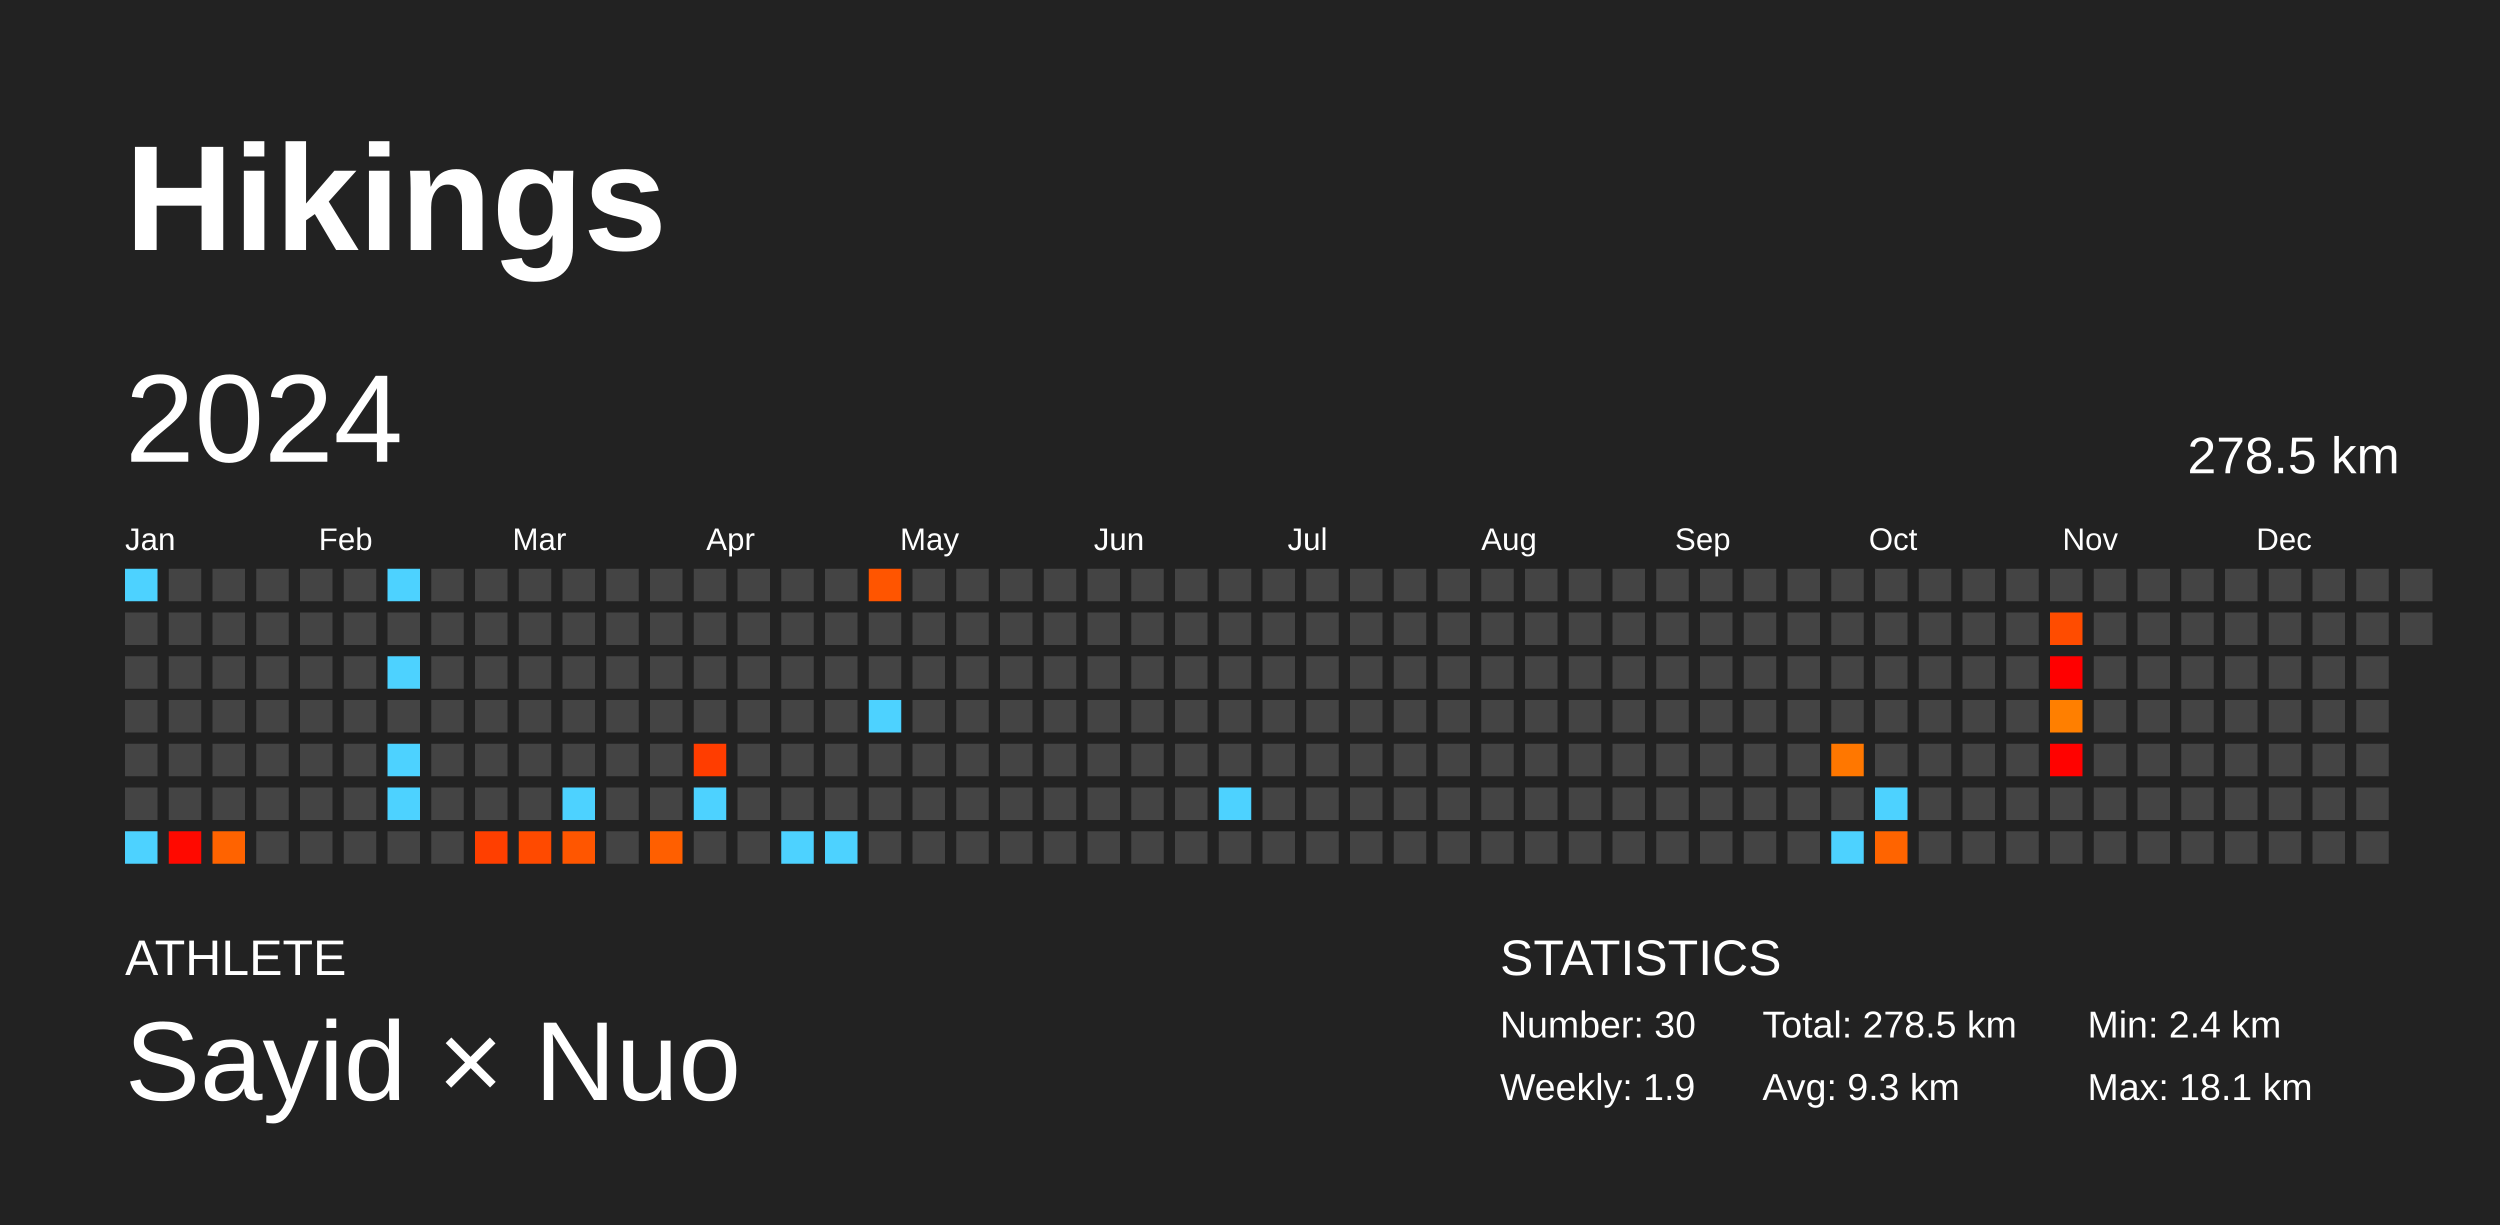
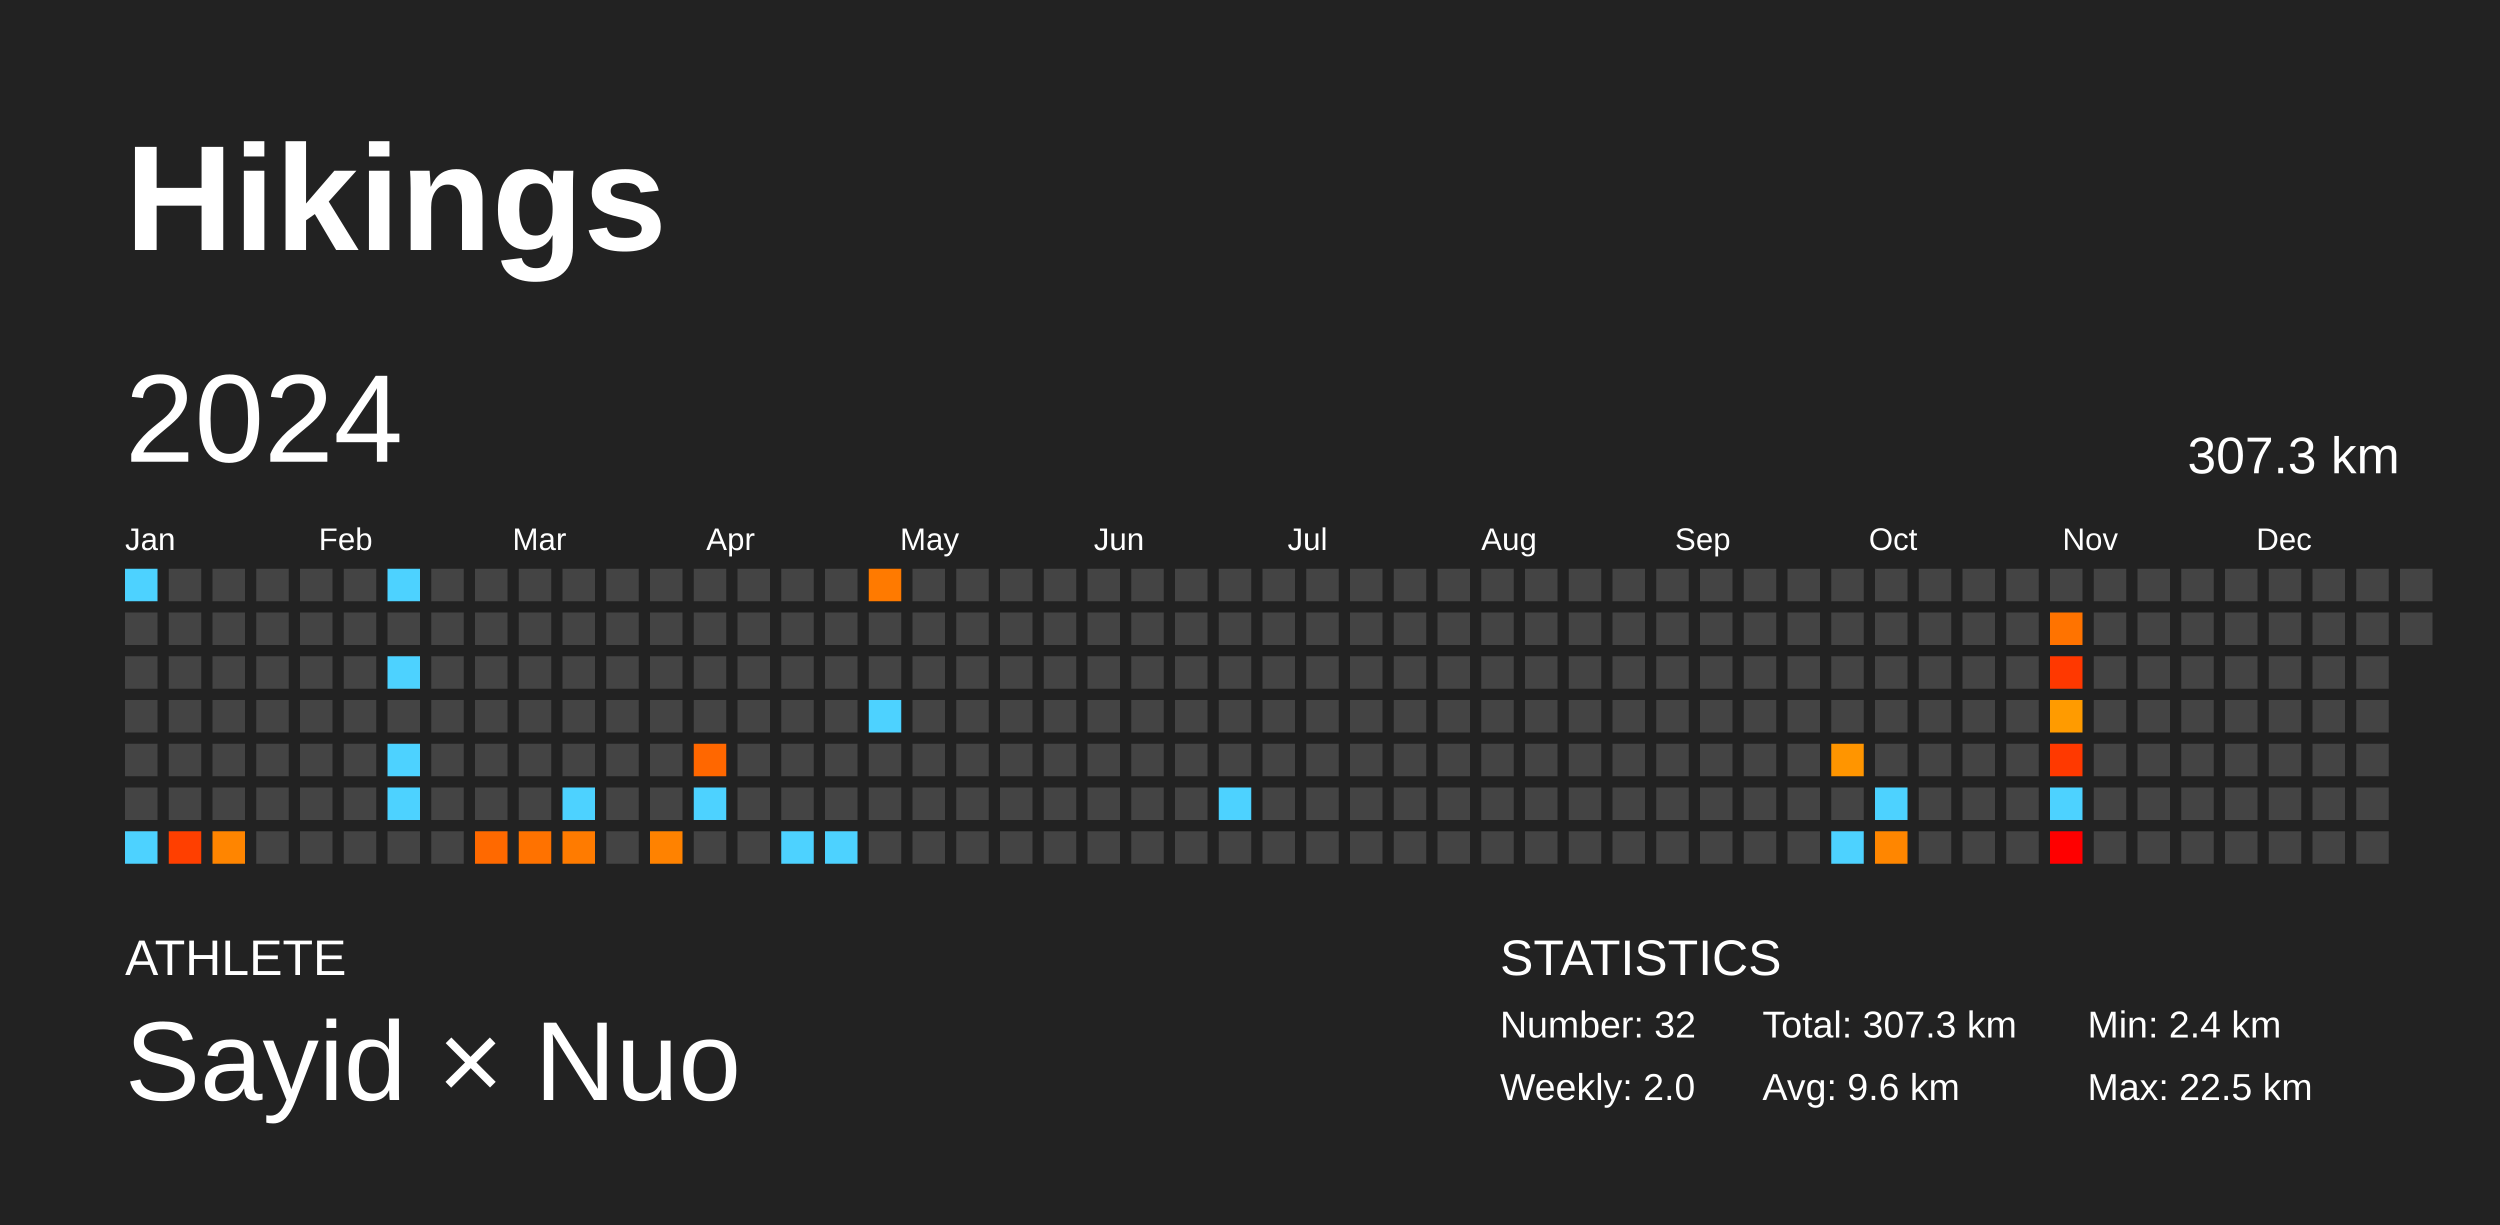
<svg xmlns="http://www.w3.org/2000/svg" baseProfile="full" height="98mm" version="1.1" viewBox="0,0,200,98" width="200mm">
  <defs />
  <rect fill="#222222" height="98" width="200" x="0" y="0" />
  <text fill="#FFFFFF" style="font-size:12px; font-family:Arial; font-weight:bold;" x="10" y="20">Hikings</text>
  <text fill="#FFFFFF" style="font-size:4px; font-family:Arial" x="10" y="78">ATHLETE</text>
  <text fill="#FFFFFF" style="font-size:9px; font-family:Arial" x="10" y="88">Sayid × Nuo</text>
  <text fill="#FFFFFF" style="font-size:4px; font-family:Arial" x="120" y="78">STATISTICS</text>
-   <text fill="#FFFFFF" style="font-size:3px; font-family:Arial" x="120" y="83">Number: 30</text>
-   <text fill="#FFFFFF" style="font-size:3px; font-family:Arial" x="120" y="88">Weekly: 1.9</text>
-   <text fill="#FFFFFF" style="font-size:3px; font-family:Arial" x="141" y="83">Total: 278.5 km</text>
-   <text fill="#FFFFFF" style="font-size:3px; font-family:Arial" x="141" y="88">Avg: 9.3 km</text>
+   <text fill="#FFFFFF" style="font-size:3px; font-family:Arial" x="120" y="83">Number: 32</text>
+   <text fill="#FFFFFF" style="font-size:3px; font-family:Arial" x="120" y="88">Weekly: 2.0</text>
+   <text fill="#FFFFFF" style="font-size:3px; font-family:Arial" x="141" y="83">Total: 307.3 km</text>
+   <text fill="#FFFFFF" style="font-size:3px; font-family:Arial" x="141" y="88">Avg: 9.6 km</text>
  <text fill="#FFFFFF" style="font-size:3px; font-family:Arial" x="167" y="83">Min: 2.4 km</text>
-   <text fill="#FFFFFF" style="font-size:3px; font-family:Arial" x="167" y="88">Max: 18.1 km</text>
+   <text fill="#FFFFFF" style="font-size:3px; font-family:Arial" x="167" y="88">Max: 22.5 km</text>
  <text dominant-baseline="hanging" fill="#FFFFFF" style="font-size:10.0px; font-family:Arial;" x="10" y="30">2024</text>
-   <text dominant-baseline="hanging" fill="#FFFFFF" style="font-size:4.125px; font-family:Arial;" x="175" y="35">278.5 km</text>
+   <text dominant-baseline="hanging" fill="#FFFFFF" style="font-size:4.125px; font-family:Arial;" x="175" y="35">307.3 km</text>
  <text fill="#FFFFFF" style="font-size:2.5px; font-family:Arial" x="10.0" y="44">Jan</text>
  <text fill="#FFFFFF" style="font-size:2.5px; font-family:Arial" x="25.5" y="44">Feb</text>
  <text fill="#FFFFFF" style="font-size:2.5px; font-family:Arial" x="41.0" y="44">Mar</text>
  <text fill="#FFFFFF" style="font-size:2.5px; font-family:Arial" x="56.5" y="44">Apr</text>
  <text fill="#FFFFFF" style="font-size:2.5px; font-family:Arial" x="72.0" y="44">May</text>
  <text fill="#FFFFFF" style="font-size:2.5px; font-family:Arial" x="87.5" y="44">Jun</text>
  <text fill="#FFFFFF" style="font-size:2.5px; font-family:Arial" x="103.0" y="44">Jul</text>
  <text fill="#FFFFFF" style="font-size:2.5px; font-family:Arial" x="118.5" y="44">Aug</text>
  <text fill="#FFFFFF" style="font-size:2.5px; font-family:Arial" x="134.0" y="44">Sep</text>
  <text fill="#FFFFFF" style="font-size:2.5px; font-family:Arial" x="149.5" y="44">Oct</text>
  <text fill="#FFFFFF" style="font-size:2.5px; font-family:Arial" x="165.0" y="44">Nov</text>
  <text fill="#FFFFFF" style="font-size:2.5px; font-family:Arial" x="180.5" y="44">Dec</text>
  <rect fill="#4dd2ff" height="2.6" width="2.6" x="10.0" y="45.5" />
  <rect fill="#444444" height="2.6" width="2.6" x="10.0" y="49.0" />
  <rect fill="#444444" height="2.6" width="2.6" x="10.0" y="52.5" />
  <rect fill="#444444" height="2.6" width="2.6" x="10.0" y="56.0" />
  <rect fill="#444444" height="2.6" width="2.6" x="10.0" y="59.5" />
  <rect fill="#444444" height="2.6" width="2.6" x="10.0" y="63.0" />
  <rect fill="#4dd2ff" height="2.6" width="2.6" x="10.0" y="66.5" />
  <rect fill="#444444" height="2.6" width="2.6" x="13.5" y="45.5" />
  <rect fill="#444444" height="2.6" width="2.6" x="13.5" y="49.0" />
  <rect fill="#444444" height="2.6" width="2.6" x="13.5" y="52.5" />
  <rect fill="#444444" height="2.6" width="2.6" x="13.5" y="56.0" />
  <rect fill="#444444" height="2.6" width="2.6" x="13.5" y="59.5" />
  <rect fill="#444444" height="2.6" width="2.6" x="13.5" y="63.0" />
-   <rect fill="#ff0900" height="2.6" width="2.6" x="13.5" y="66.5" />
+   <rect fill="#ff3f00" height="2.6" width="2.6" x="13.5" y="66.5" />
  <rect fill="#444444" height="2.6" width="2.6" x="17.0" y="45.5" />
  <rect fill="#444444" height="2.6" width="2.6" x="17.0" y="49.0" />
  <rect fill="#444444" height="2.6" width="2.6" x="17.0" y="52.5" />
  <rect fill="#444444" height="2.6" width="2.6" x="17.0" y="56.0" />
  <rect fill="#444444" height="2.6" width="2.6" x="17.0" y="59.5" />
  <rect fill="#444444" height="2.6" width="2.6" x="17.0" y="63.0" />
-   <rect fill="#ff6300" height="2.6" width="2.6" x="17.0" y="66.5" />
+   <rect fill="#ff8500" height="2.6" width="2.6" x="17.0" y="66.5" />
  <rect fill="#444444" height="2.6" width="2.6" x="20.5" y="45.5" />
  <rect fill="#444444" height="2.6" width="2.6" x="20.5" y="49.0" />
  <rect fill="#444444" height="2.6" width="2.6" x="20.5" y="52.5" />
  <rect fill="#444444" height="2.6" width="2.6" x="20.5" y="56.0" />
  <rect fill="#444444" height="2.6" width="2.6" x="20.5" y="59.5" />
  <rect fill="#444444" height="2.6" width="2.6" x="20.5" y="63.0" />
  <rect fill="#444444" height="2.6" width="2.6" x="20.5" y="66.5" />
  <rect fill="#444444" height="2.6" width="2.6" x="24.0" y="45.5" />
  <rect fill="#444444" height="2.6" width="2.6" x="24.0" y="49.0" />
  <rect fill="#444444" height="2.6" width="2.6" x="24.0" y="52.5" />
  <rect fill="#444444" height="2.6" width="2.6" x="24.0" y="56.0" />
  <rect fill="#444444" height="2.6" width="2.6" x="24.0" y="59.5" />
  <rect fill="#444444" height="2.6" width="2.6" x="24.0" y="63.0" />
  <rect fill="#444444" height="2.6" width="2.6" x="24.0" y="66.5" />
  <rect fill="#444444" height="2.6" width="2.6" x="27.5" y="45.5" />
  <rect fill="#444444" height="2.6" width="2.6" x="27.5" y="49.0" />
  <rect fill="#444444" height="2.6" width="2.6" x="27.5" y="52.5" />
  <rect fill="#444444" height="2.6" width="2.6" x="27.5" y="56.0" />
  <rect fill="#444444" height="2.6" width="2.6" x="27.5" y="59.5" />
  <rect fill="#444444" height="2.6" width="2.6" x="27.5" y="63.0" />
  <rect fill="#444444" height="2.6" width="2.6" x="27.5" y="66.5" />
  <rect fill="#4dd2ff" height="2.6" width="2.6" x="31.0" y="45.5" />
  <rect fill="#444444" height="2.6" width="2.6" x="31.0" y="49.0" />
  <rect fill="#4dd2ff" height="2.6" width="2.6" x="31.0" y="52.5" />
  <rect fill="#444444" height="2.6" width="2.6" x="31.0" y="56.0" />
  <rect fill="#4dd2ff" height="2.6" width="2.6" x="31.0" y="59.5" />
  <rect fill="#4dd2ff" height="2.6" width="2.6" x="31.0" y="63.0" />
  <rect fill="#444444" height="2.6" width="2.6" x="31.0" y="66.5" />
  <rect fill="#444444" height="2.6" width="2.6" x="34.5" y="45.5" />
  <rect fill="#444444" height="2.6" width="2.6" x="34.5" y="49.0" />
  <rect fill="#444444" height="2.6" width="2.6" x="34.5" y="52.5" />
  <rect fill="#444444" height="2.6" width="2.6" x="34.5" y="56.0" />
  <rect fill="#444444" height="2.6" width="2.6" x="34.5" y="59.5" />
  <rect fill="#444444" height="2.6" width="2.6" x="34.5" y="63.0" />
  <rect fill="#444444" height="2.6" width="2.6" x="34.5" y="66.5" />
  <rect fill="#444444" height="2.6" width="2.6" x="38.0" y="45.5" />
  <rect fill="#444444" height="2.6" width="2.6" x="38.0" y="49.0" />
  <rect fill="#444444" height="2.6" width="2.6" x="38.0" y="52.5" />
  <rect fill="#444444" height="2.6" width="2.6" x="38.0" y="56.0" />
  <rect fill="#444444" height="2.6" width="2.6" x="38.0" y="59.5" />
  <rect fill="#444444" height="2.6" width="2.6" x="38.0" y="63.0" />
-   <rect fill="#ff3f00" height="2.6" width="2.6" x="38.0" y="66.5" />
+   <rect fill="#ff6900" height="2.6" width="2.6" x="38.0" y="66.5" />
  <rect fill="#444444" height="2.6" width="2.6" x="41.5" y="45.5" />
  <rect fill="#444444" height="2.6" width="2.6" x="41.5" y="49.0" />
  <rect fill="#444444" height="2.6" width="2.6" x="41.5" y="52.5" />
  <rect fill="#444444" height="2.6" width="2.6" x="41.5" y="56.0" />
  <rect fill="#444444" height="2.6" width="2.6" x="41.5" y="59.5" />
  <rect fill="#444444" height="2.6" width="2.6" x="41.5" y="63.0" />
-   <rect fill="#ff4a00" height="2.6" width="2.6" x="41.5" y="66.5" />
+   <rect fill="#ff7200" height="2.6" width="2.6" x="41.5" y="66.5" />
  <rect fill="#444444" height="2.6" width="2.6" x="45.0" y="45.5" />
  <rect fill="#444444" height="2.6" width="2.6" x="45.0" y="49.0" />
  <rect fill="#444444" height="2.6" width="2.6" x="45.0" y="52.5" />
  <rect fill="#444444" height="2.6" width="2.6" x="45.0" y="56.0" />
  <rect fill="#444444" height="2.6" width="2.6" x="45.0" y="59.5" />
  <rect fill="#4dd2ff" height="2.6" width="2.6" x="45.0" y="63.0" />
-   <rect fill="#ff5600" height="2.6" width="2.6" x="45.0" y="66.5" />
+   <rect fill="#ff7b00" height="2.6" width="2.6" x="45.0" y="66.5" />
  <rect fill="#444444" height="2.6" width="2.6" x="48.5" y="45.5" />
  <rect fill="#444444" height="2.6" width="2.6" x="48.5" y="49.0" />
  <rect fill="#444444" height="2.6" width="2.6" x="48.5" y="52.5" />
  <rect fill="#444444" height="2.6" width="2.6" x="48.5" y="56.0" />
  <rect fill="#444444" height="2.6" width="2.6" x="48.5" y="59.5" />
  <rect fill="#444444" height="2.6" width="2.6" x="48.5" y="63.0" />
  <rect fill="#444444" height="2.6" width="2.6" x="48.5" y="66.5" />
  <rect fill="#444444" height="2.6" width="2.6" x="52.0" y="45.5" />
  <rect fill="#444444" height="2.6" width="2.6" x="52.0" y="49.0" />
  <rect fill="#444444" height="2.6" width="2.6" x="52.0" y="52.5" />
  <rect fill="#444444" height="2.6" width="2.6" x="52.0" y="56.0" />
  <rect fill="#444444" height="2.6" width="2.6" x="52.0" y="59.5" />
  <rect fill="#444444" height="2.6" width="2.6" x="52.0" y="63.0" />
-   <rect fill="#ff5f00" height="2.6" width="2.6" x="52.0" y="66.5" />
+   <rect fill="#ff8200" height="2.6" width="2.6" x="52.0" y="66.5" />
  <rect fill="#444444" height="2.6" width="2.6" x="55.5" y="45.5" />
  <rect fill="#444444" height="2.6" width="2.6" x="55.5" y="49.0" />
  <rect fill="#444444" height="2.6" width="2.6" x="55.5" y="52.5" />
  <rect fill="#444444" height="2.6" width="2.6" x="55.5" y="56.0" />
-   <rect fill="#ff3d00" height="2.6" width="2.6" x="55.5" y="59.5" />
+   <rect fill="#ff6700" height="2.6" width="2.6" x="55.5" y="59.5" />
  <rect fill="#4dd2ff" height="2.6" width="2.6" x="55.5" y="63.0" />
  <rect fill="#444444" height="2.6" width="2.6" x="55.5" y="66.5" />
  <rect fill="#444444" height="2.6" width="2.6" x="59.0" y="45.5" />
  <rect fill="#444444" height="2.6" width="2.6" x="59.0" y="49.0" />
  <rect fill="#444444" height="2.6" width="2.6" x="59.0" y="52.5" />
  <rect fill="#444444" height="2.6" width="2.6" x="59.0" y="56.0" />
  <rect fill="#444444" height="2.6" width="2.6" x="59.0" y="59.5" />
  <rect fill="#444444" height="2.6" width="2.6" x="59.0" y="63.0" />
  <rect fill="#444444" height="2.6" width="2.6" x="59.0" y="66.5" />
  <rect fill="#444444" height="2.6" width="2.6" x="62.5" y="45.5" />
  <rect fill="#444444" height="2.6" width="2.6" x="62.5" y="49.0" />
  <rect fill="#444444" height="2.6" width="2.6" x="62.5" y="52.5" />
  <rect fill="#444444" height="2.6" width="2.6" x="62.5" y="56.0" />
  <rect fill="#444444" height="2.6" width="2.6" x="62.5" y="59.5" />
  <rect fill="#444444" height="2.6" width="2.6" x="62.5" y="63.0" />
  <rect fill="#4dd2ff" height="2.6" width="2.6" x="62.5" y="66.5" />
  <rect fill="#444444" height="2.6" width="2.6" x="66.0" y="45.5" />
  <rect fill="#444444" height="2.6" width="2.6" x="66.0" y="49.0" />
  <rect fill="#444444" height="2.6" width="2.6" x="66.0" y="52.5" />
  <rect fill="#444444" height="2.6" width="2.6" x="66.0" y="56.0" />
  <rect fill="#444444" height="2.6" width="2.6" x="66.0" y="59.5" />
  <rect fill="#444444" height="2.6" width="2.6" x="66.0" y="63.0" />
  <rect fill="#4dd2ff" height="2.6" width="2.6" x="66.0" y="66.5" />
-   <rect fill="#ff5500" height="2.6" width="2.6" x="69.5" y="45.5" />
+   <rect fill="#ff7a00" height="2.6" width="2.6" x="69.5" y="45.5" />
  <rect fill="#444444" height="2.6" width="2.6" x="69.5" y="49.0" />
  <rect fill="#444444" height="2.6" width="2.6" x="69.5" y="52.5" />
  <rect fill="#4dd2ff" height="2.6" width="2.6" x="69.5" y="56.0" />
  <rect fill="#444444" height="2.6" width="2.6" x="69.5" y="59.5" />
  <rect fill="#444444" height="2.6" width="2.6" x="69.5" y="63.0" />
  <rect fill="#444444" height="2.6" width="2.6" x="69.5" y="66.5" />
  <rect fill="#444444" height="2.6" width="2.6" x="73.0" y="45.5" />
  <rect fill="#444444" height="2.6" width="2.6" x="73.0" y="49.0" />
  <rect fill="#444444" height="2.6" width="2.6" x="73.0" y="52.5" />
  <rect fill="#444444" height="2.6" width="2.6" x="73.0" y="56.0" />
  <rect fill="#444444" height="2.6" width="2.6" x="73.0" y="59.5" />
  <rect fill="#444444" height="2.6" width="2.6" x="73.0" y="63.0" />
  <rect fill="#444444" height="2.6" width="2.6" x="73.0" y="66.5" />
  <rect fill="#444444" height="2.6" width="2.6" x="76.5" y="45.5" />
  <rect fill="#444444" height="2.6" width="2.6" x="76.5" y="49.0" />
  <rect fill="#444444" height="2.6" width="2.6" x="76.5" y="52.5" />
  <rect fill="#444444" height="2.6" width="2.6" x="76.5" y="56.0" />
  <rect fill="#444444" height="2.6" width="2.6" x="76.5" y="59.5" />
  <rect fill="#444444" height="2.6" width="2.6" x="76.5" y="63.0" />
  <rect fill="#444444" height="2.6" width="2.6" x="76.5" y="66.5" />
  <rect fill="#444444" height="2.6" width="2.6" x="80.0" y="45.5" />
  <rect fill="#444444" height="2.6" width="2.6" x="80.0" y="49.0" />
  <rect fill="#444444" height="2.6" width="2.6" x="80.0" y="52.5" />
  <rect fill="#444444" height="2.6" width="2.6" x="80.0" y="56.0" />
  <rect fill="#444444" height="2.6" width="2.6" x="80.0" y="59.5" />
  <rect fill="#444444" height="2.6" width="2.6" x="80.0" y="63.0" />
  <rect fill="#444444" height="2.6" width="2.6" x="80.0" y="66.5" />
  <rect fill="#444444" height="2.6" width="2.6" x="83.5" y="45.5" />
  <rect fill="#444444" height="2.6" width="2.6" x="83.5" y="49.0" />
  <rect fill="#444444" height="2.6" width="2.6" x="83.5" y="52.5" />
  <rect fill="#444444" height="2.6" width="2.6" x="83.5" y="56.0" />
  <rect fill="#444444" height="2.6" width="2.6" x="83.5" y="59.5" />
  <rect fill="#444444" height="2.6" width="2.6" x="83.5" y="63.0" />
  <rect fill="#444444" height="2.6" width="2.6" x="83.5" y="66.5" />
  <rect fill="#444444" height="2.6" width="2.6" x="87.0" y="45.5" />
  <rect fill="#444444" height="2.6" width="2.6" x="87.0" y="49.0" />
  <rect fill="#444444" height="2.6" width="2.6" x="87.0" y="52.5" />
  <rect fill="#444444" height="2.6" width="2.6" x="87.0" y="56.0" />
  <rect fill="#444444" height="2.6" width="2.6" x="87.0" y="59.5" />
  <rect fill="#444444" height="2.6" width="2.6" x="87.0" y="63.0" />
  <rect fill="#444444" height="2.6" width="2.6" x="87.0" y="66.5" />
  <rect fill="#444444" height="2.6" width="2.6" x="90.5" y="45.5" />
  <rect fill="#444444" height="2.6" width="2.6" x="90.5" y="49.0" />
  <rect fill="#444444" height="2.6" width="2.6" x="90.5" y="52.5" />
  <rect fill="#444444" height="2.6" width="2.6" x="90.5" y="56.0" />
  <rect fill="#444444" height="2.6" width="2.6" x="90.5" y="59.5" />
  <rect fill="#444444" height="2.6" width="2.6" x="90.5" y="63.0" />
  <rect fill="#444444" height="2.6" width="2.6" x="90.5" y="66.5" />
  <rect fill="#444444" height="2.6" width="2.6" x="94.0" y="45.5" />
  <rect fill="#444444" height="2.6" width="2.6" x="94.0" y="49.0" />
  <rect fill="#444444" height="2.6" width="2.6" x="94.0" y="52.5" />
  <rect fill="#444444" height="2.6" width="2.6" x="94.0" y="56.0" />
  <rect fill="#444444" height="2.6" width="2.6" x="94.0" y="59.5" />
  <rect fill="#444444" height="2.6" width="2.6" x="94.0" y="63.0" />
  <rect fill="#444444" height="2.6" width="2.6" x="94.0" y="66.5" />
  <rect fill="#444444" height="2.6" width="2.6" x="97.5" y="45.5" />
  <rect fill="#444444" height="2.6" width="2.6" x="97.5" y="49.0" />
  <rect fill="#444444" height="2.6" width="2.6" x="97.5" y="52.5" />
  <rect fill="#444444" height="2.6" width="2.6" x="97.5" y="56.0" />
  <rect fill="#444444" height="2.6" width="2.6" x="97.5" y="59.5" />
  <rect fill="#4dd2ff" height="2.6" width="2.6" x="97.5" y="63.0" />
  <rect fill="#444444" height="2.6" width="2.6" x="97.5" y="66.5" />
  <rect fill="#444444" height="2.6" width="2.6" x="101.0" y="45.5" />
  <rect fill="#444444" height="2.6" width="2.6" x="101.0" y="49.0" />
  <rect fill="#444444" height="2.6" width="2.6" x="101.0" y="52.5" />
  <rect fill="#444444" height="2.6" width="2.6" x="101.0" y="56.0" />
  <rect fill="#444444" height="2.6" width="2.6" x="101.0" y="59.5" />
  <rect fill="#444444" height="2.6" width="2.6" x="101.0" y="63.0" />
  <rect fill="#444444" height="2.6" width="2.6" x="101.0" y="66.5" />
  <rect fill="#444444" height="2.6" width="2.6" x="104.5" y="45.5" />
  <rect fill="#444444" height="2.6" width="2.6" x="104.5" y="49.0" />
  <rect fill="#444444" height="2.6" width="2.6" x="104.5" y="52.5" />
  <rect fill="#444444" height="2.6" width="2.6" x="104.5" y="56.0" />
  <rect fill="#444444" height="2.6" width="2.6" x="104.5" y="59.5" />
  <rect fill="#444444" height="2.6" width="2.6" x="104.5" y="63.0" />
  <rect fill="#444444" height="2.6" width="2.6" x="104.5" y="66.5" />
  <rect fill="#444444" height="2.6" width="2.6" x="108.0" y="45.5" />
  <rect fill="#444444" height="2.6" width="2.6" x="108.0" y="49.0" />
  <rect fill="#444444" height="2.6" width="2.6" x="108.0" y="52.5" />
  <rect fill="#444444" height="2.6" width="2.6" x="108.0" y="56.0" />
  <rect fill="#444444" height="2.6" width="2.6" x="108.0" y="59.5" />
  <rect fill="#444444" height="2.6" width="2.6" x="108.0" y="63.0" />
  <rect fill="#444444" height="2.6" width="2.6" x="108.0" y="66.5" />
  <rect fill="#444444" height="2.6" width="2.6" x="111.5" y="45.5" />
  <rect fill="#444444" height="2.6" width="2.6" x="111.5" y="49.0" />
  <rect fill="#444444" height="2.6" width="2.6" x="111.5" y="52.5" />
  <rect fill="#444444" height="2.6" width="2.6" x="111.5" y="56.0" />
  <rect fill="#444444" height="2.6" width="2.6" x="111.5" y="59.5" />
  <rect fill="#444444" height="2.6" width="2.6" x="111.5" y="63.0" />
  <rect fill="#444444" height="2.6" width="2.6" x="111.5" y="66.5" />
  <rect fill="#444444" height="2.6" width="2.6" x="115.0" y="45.5" />
  <rect fill="#444444" height="2.6" width="2.6" x="115.0" y="49.0" />
  <rect fill="#444444" height="2.6" width="2.6" x="115.0" y="52.5" />
  <rect fill="#444444" height="2.6" width="2.6" x="115.0" y="56.0" />
  <rect fill="#444444" height="2.6" width="2.6" x="115.0" y="59.5" />
  <rect fill="#444444" height="2.6" width="2.6" x="115.0" y="63.0" />
  <rect fill="#444444" height="2.6" width="2.6" x="115.0" y="66.5" />
  <rect fill="#444444" height="2.6" width="2.6" x="118.5" y="45.5" />
  <rect fill="#444444" height="2.6" width="2.6" x="118.5" y="49.0" />
  <rect fill="#444444" height="2.6" width="2.6" x="118.5" y="52.5" />
  <rect fill="#444444" height="2.6" width="2.6" x="118.5" y="56.0" />
  <rect fill="#444444" height="2.6" width="2.6" x="118.5" y="59.5" />
  <rect fill="#444444" height="2.6" width="2.6" x="118.5" y="63.0" />
  <rect fill="#444444" height="2.6" width="2.6" x="118.5" y="66.5" />
  <rect fill="#444444" height="2.6" width="2.6" x="122.0" y="45.5" />
  <rect fill="#444444" height="2.6" width="2.6" x="122.0" y="49.0" />
  <rect fill="#444444" height="2.6" width="2.6" x="122.0" y="52.5" />
  <rect fill="#444444" height="2.6" width="2.6" x="122.0" y="56.0" />
  <rect fill="#444444" height="2.6" width="2.6" x="122.0" y="59.5" />
  <rect fill="#444444" height="2.6" width="2.6" x="122.0" y="63.0" />
  <rect fill="#444444" height="2.6" width="2.6" x="122.0" y="66.5" />
  <rect fill="#444444" height="2.6" width="2.6" x="125.5" y="45.5" />
  <rect fill="#444444" height="2.6" width="2.6" x="125.5" y="49.0" />
  <rect fill="#444444" height="2.6" width="2.6" x="125.5" y="52.5" />
  <rect fill="#444444" height="2.6" width="2.6" x="125.5" y="56.0" />
  <rect fill="#444444" height="2.6" width="2.6" x="125.5" y="59.5" />
  <rect fill="#444444" height="2.6" width="2.6" x="125.5" y="63.0" />
  <rect fill="#444444" height="2.6" width="2.6" x="125.5" y="66.5" />
  <rect fill="#444444" height="2.6" width="2.6" x="129.0" y="45.5" />
  <rect fill="#444444" height="2.6" width="2.6" x="129.0" y="49.0" />
  <rect fill="#444444" height="2.6" width="2.6" x="129.0" y="52.5" />
  <rect fill="#444444" height="2.6" width="2.6" x="129.0" y="56.0" />
  <rect fill="#444444" height="2.6" width="2.6" x="129.0" y="59.5" />
  <rect fill="#444444" height="2.6" width="2.6" x="129.0" y="63.0" />
  <rect fill="#444444" height="2.6" width="2.6" x="129.0" y="66.5" />
  <rect fill="#444444" height="2.6" width="2.6" x="132.5" y="45.5" />
  <rect fill="#444444" height="2.6" width="2.6" x="132.5" y="49.0" />
  <rect fill="#444444" height="2.6" width="2.6" x="132.5" y="52.5" />
  <rect fill="#444444" height="2.6" width="2.6" x="132.5" y="56.0" />
  <rect fill="#444444" height="2.6" width="2.6" x="132.5" y="59.5" />
  <rect fill="#444444" height="2.6" width="2.6" x="132.5" y="63.0" />
  <rect fill="#444444" height="2.6" width="2.6" x="132.5" y="66.5" />
  <rect fill="#444444" height="2.6" width="2.6" x="136.0" y="45.5" />
  <rect fill="#444444" height="2.6" width="2.6" x="136.0" y="49.0" />
  <rect fill="#444444" height="2.6" width="2.6" x="136.0" y="52.5" />
  <rect fill="#444444" height="2.6" width="2.6" x="136.0" y="56.0" />
  <rect fill="#444444" height="2.6" width="2.6" x="136.0" y="59.5" />
  <rect fill="#444444" height="2.6" width="2.6" x="136.0" y="63.0" />
  <rect fill="#444444" height="2.6" width="2.6" x="136.0" y="66.5" />
  <rect fill="#444444" height="2.6" width="2.6" x="139.5" y="45.5" />
  <rect fill="#444444" height="2.6" width="2.6" x="139.5" y="49.0" />
  <rect fill="#444444" height="2.6" width="2.6" x="139.5" y="52.5" />
  <rect fill="#444444" height="2.6" width="2.6" x="139.5" y="56.0" />
  <rect fill="#444444" height="2.6" width="2.6" x="139.5" y="59.5" />
  <rect fill="#444444" height="2.6" width="2.6" x="139.5" y="63.0" />
  <rect fill="#444444" height="2.6" width="2.6" x="139.5" y="66.5" />
  <rect fill="#444444" height="2.6" width="2.6" x="143.0" y="45.5" />
  <rect fill="#444444" height="2.6" width="2.6" x="143.0" y="49.0" />
  <rect fill="#444444" height="2.6" width="2.6" x="143.0" y="52.5" />
  <rect fill="#444444" height="2.6" width="2.6" x="143.0" y="56.0" />
  <rect fill="#444444" height="2.6" width="2.6" x="143.0" y="59.5" />
  <rect fill="#444444" height="2.6" width="2.6" x="143.0" y="63.0" />
  <rect fill="#444444" height="2.6" width="2.6" x="143.0" y="66.5" />
  <rect fill="#444444" height="2.6" width="2.6" x="146.5" y="45.5" />
  <rect fill="#444444" height="2.6" width="2.6" x="146.5" y="49.0" />
  <rect fill="#444444" height="2.6" width="2.6" x="146.5" y="52.5" />
  <rect fill="#444444" height="2.6" width="2.6" x="146.5" y="56.0" />
-   <rect fill="#ff7700" height="2.6" width="2.6" x="146.5" y="59.5" />
+   <rect fill="#ff9500" height="2.6" width="2.6" x="146.5" y="59.5" />
  <rect fill="#444444" height="2.6" width="2.6" x="146.5" y="63.0" />
  <rect fill="#4dd2ff" height="2.6" width="2.6" x="146.5" y="66.5" />
  <rect fill="#444444" height="2.6" width="2.6" x="150.0" y="45.5" />
  <rect fill="#444444" height="2.6" width="2.6" x="150.0" y="49.0" />
  <rect fill="#444444" height="2.6" width="2.6" x="150.0" y="52.5" />
  <rect fill="#444444" height="2.6" width="2.6" x="150.0" y="56.0" />
  <rect fill="#444444" height="2.6" width="2.6" x="150.0" y="59.5" />
  <rect fill="#4dd2ff" height="2.6" width="2.6" x="150.0" y="63.0" />
-   <rect fill="#ff6400" height="2.6" width="2.6" x="150.0" y="66.5" />
+   <rect fill="#ff8600" height="2.6" width="2.6" x="150.0" y="66.5" />
  <rect fill="#444444" height="2.6" width="2.6" x="153.5" y="45.5" />
  <rect fill="#444444" height="2.6" width="2.6" x="153.5" y="49.0" />
  <rect fill="#444444" height="2.6" width="2.6" x="153.5" y="52.5" />
  <rect fill="#444444" height="2.6" width="2.6" x="153.5" y="56.0" />
  <rect fill="#444444" height="2.6" width="2.6" x="153.5" y="59.5" />
  <rect fill="#444444" height="2.6" width="2.6" x="153.5" y="63.0" />
  <rect fill="#444444" height="2.6" width="2.6" x="153.5" y="66.5" />
  <rect fill="#444444" height="2.6" width="2.6" x="157.0" y="45.5" />
  <rect fill="#444444" height="2.6" width="2.6" x="157.0" y="49.0" />
  <rect fill="#444444" height="2.6" width="2.6" x="157.0" y="52.5" />
  <rect fill="#444444" height="2.6" width="2.6" x="157.0" y="56.0" />
  <rect fill="#444444" height="2.6" width="2.6" x="157.0" y="59.5" />
  <rect fill="#444444" height="2.6" width="2.6" x="157.0" y="63.0" />
  <rect fill="#444444" height="2.6" width="2.6" x="157.0" y="66.5" />
  <rect fill="#444444" height="2.6" width="2.6" x="160.5" y="45.5" />
  <rect fill="#444444" height="2.6" width="2.6" x="160.5" y="49.0" />
  <rect fill="#444444" height="2.6" width="2.6" x="160.5" y="52.5" />
  <rect fill="#444444" height="2.6" width="2.6" x="160.5" y="56.0" />
  <rect fill="#444444" height="2.6" width="2.6" x="160.5" y="59.5" />
  <rect fill="#444444" height="2.6" width="2.6" x="160.5" y="63.0" />
  <rect fill="#444444" height="2.6" width="2.6" x="160.5" y="66.5" />
  <rect fill="#444444" height="2.6" width="2.6" x="164.0" y="45.5" />
-   <rect fill="#ff4c00" height="2.6" width="2.6" x="164.0" y="49.0" />
-   <rect fill="#ff0000" height="2.6" width="2.6" x="164.0" y="52.5" />
-   <rect fill="#ff7f00" height="2.6" width="2.6" x="164.0" y="56.0" />
-   <rect fill="#ff0200" height="2.6" width="2.6" x="164.0" y="59.5" />
-   <rect fill="#444444" height="2.6" width="2.6" x="164.0" y="63.0" />
-   <rect fill="#444444" height="2.6" width="2.6" x="164.0" y="66.5" />
+   <rect fill="#ff7300" height="2.6" width="2.6" x="164.0" y="49.0" />
+   <rect fill="#ff3800" height="2.6" width="2.6" x="164.0" y="52.5" />
+   <rect fill="#ff9b00" height="2.6" width="2.6" x="164.0" y="56.0" />
+   <rect fill="#ff3900" height="2.6" width="2.6" x="164.0" y="59.5" />
+   <rect fill="#4dd2ff" height="2.6" width="2.6" x="164.0" y="63.0" />
+   <rect fill="red" height="2.6" width="2.6" x="164.0" y="66.5" />
  <rect fill="#444444" height="2.6" width="2.6" x="167.5" y="45.5" />
  <rect fill="#444444" height="2.6" width="2.6" x="167.5" y="49.0" />
  <rect fill="#444444" height="2.6" width="2.6" x="167.5" y="52.5" />
  <rect fill="#444444" height="2.6" width="2.6" x="167.5" y="56.0" />
  <rect fill="#444444" height="2.6" width="2.6" x="167.5" y="59.5" />
  <rect fill="#444444" height="2.6" width="2.6" x="167.5" y="63.0" />
  <rect fill="#444444" height="2.6" width="2.6" x="167.5" y="66.5" />
  <rect fill="#444444" height="2.6" width="2.6" x="171.0" y="45.5" />
  <rect fill="#444444" height="2.6" width="2.6" x="171.0" y="49.0" />
  <rect fill="#444444" height="2.6" width="2.6" x="171.0" y="52.5" />
  <rect fill="#444444" height="2.6" width="2.6" x="171.0" y="56.0" />
  <rect fill="#444444" height="2.6" width="2.6" x="171.0" y="59.5" />
  <rect fill="#444444" height="2.6" width="2.6" x="171.0" y="63.0" />
  <rect fill="#444444" height="2.6" width="2.6" x="171.0" y="66.5" />
  <rect fill="#444444" height="2.6" width="2.6" x="174.5" y="45.5" />
  <rect fill="#444444" height="2.6" width="2.6" x="174.5" y="49.0" />
  <rect fill="#444444" height="2.6" width="2.6" x="174.5" y="52.5" />
  <rect fill="#444444" height="2.6" width="2.6" x="174.5" y="56.0" />
  <rect fill="#444444" height="2.6" width="2.6" x="174.5" y="59.5" />
  <rect fill="#444444" height="2.6" width="2.6" x="174.5" y="63.0" />
  <rect fill="#444444" height="2.6" width="2.6" x="174.5" y="66.5" />
  <rect fill="#444444" height="2.6" width="2.6" x="178.0" y="45.5" />
  <rect fill="#444444" height="2.6" width="2.6" x="178.0" y="49.0" />
  <rect fill="#444444" height="2.6" width="2.6" x="178.0" y="52.5" />
  <rect fill="#444444" height="2.6" width="2.6" x="178.0" y="56.0" />
  <rect fill="#444444" height="2.6" width="2.6" x="178.0" y="59.5" />
  <rect fill="#444444" height="2.6" width="2.6" x="178.0" y="63.0" />
  <rect fill="#444444" height="2.6" width="2.6" x="178.0" y="66.5" />
  <rect fill="#444444" height="2.6" width="2.6" x="181.5" y="45.5" />
  <rect fill="#444444" height="2.6" width="2.6" x="181.5" y="49.0" />
  <rect fill="#444444" height="2.6" width="2.6" x="181.5" y="52.5" />
  <rect fill="#444444" height="2.6" width="2.6" x="181.5" y="56.0" />
  <rect fill="#444444" height="2.6" width="2.6" x="181.5" y="59.5" />
  <rect fill="#444444" height="2.6" width="2.6" x="181.5" y="63.0" />
  <rect fill="#444444" height="2.6" width="2.6" x="181.5" y="66.5" />
  <rect fill="#444444" height="2.6" width="2.6" x="185.0" y="45.5" />
  <rect fill="#444444" height="2.6" width="2.6" x="185.0" y="49.0" />
  <rect fill="#444444" height="2.6" width="2.6" x="185.0" y="52.5" />
  <rect fill="#444444" height="2.6" width="2.6" x="185.0" y="56.0" />
  <rect fill="#444444" height="2.6" width="2.6" x="185.0" y="59.5" />
  <rect fill="#444444" height="2.6" width="2.6" x="185.0" y="63.0" />
  <rect fill="#444444" height="2.6" width="2.6" x="185.0" y="66.5" />
  <rect fill="#444444" height="2.6" width="2.6" x="188.5" y="45.5" />
  <rect fill="#444444" height="2.6" width="2.6" x="188.5" y="49.0" />
  <rect fill="#444444" height="2.6" width="2.6" x="188.5" y="52.5" />
  <rect fill="#444444" height="2.6" width="2.6" x="188.5" y="56.0" />
  <rect fill="#444444" height="2.6" width="2.6" x="188.5" y="59.5" />
  <rect fill="#444444" height="2.6" width="2.6" x="188.5" y="63.0" />
  <rect fill="#444444" height="2.6" width="2.6" x="188.5" y="66.5" />
  <rect fill="#444444" height="2.6" width="2.6" x="192.0" y="45.5" />
  <rect fill="#444444" height="2.6" width="2.6" x="192.0" y="49.0" />
</svg>
